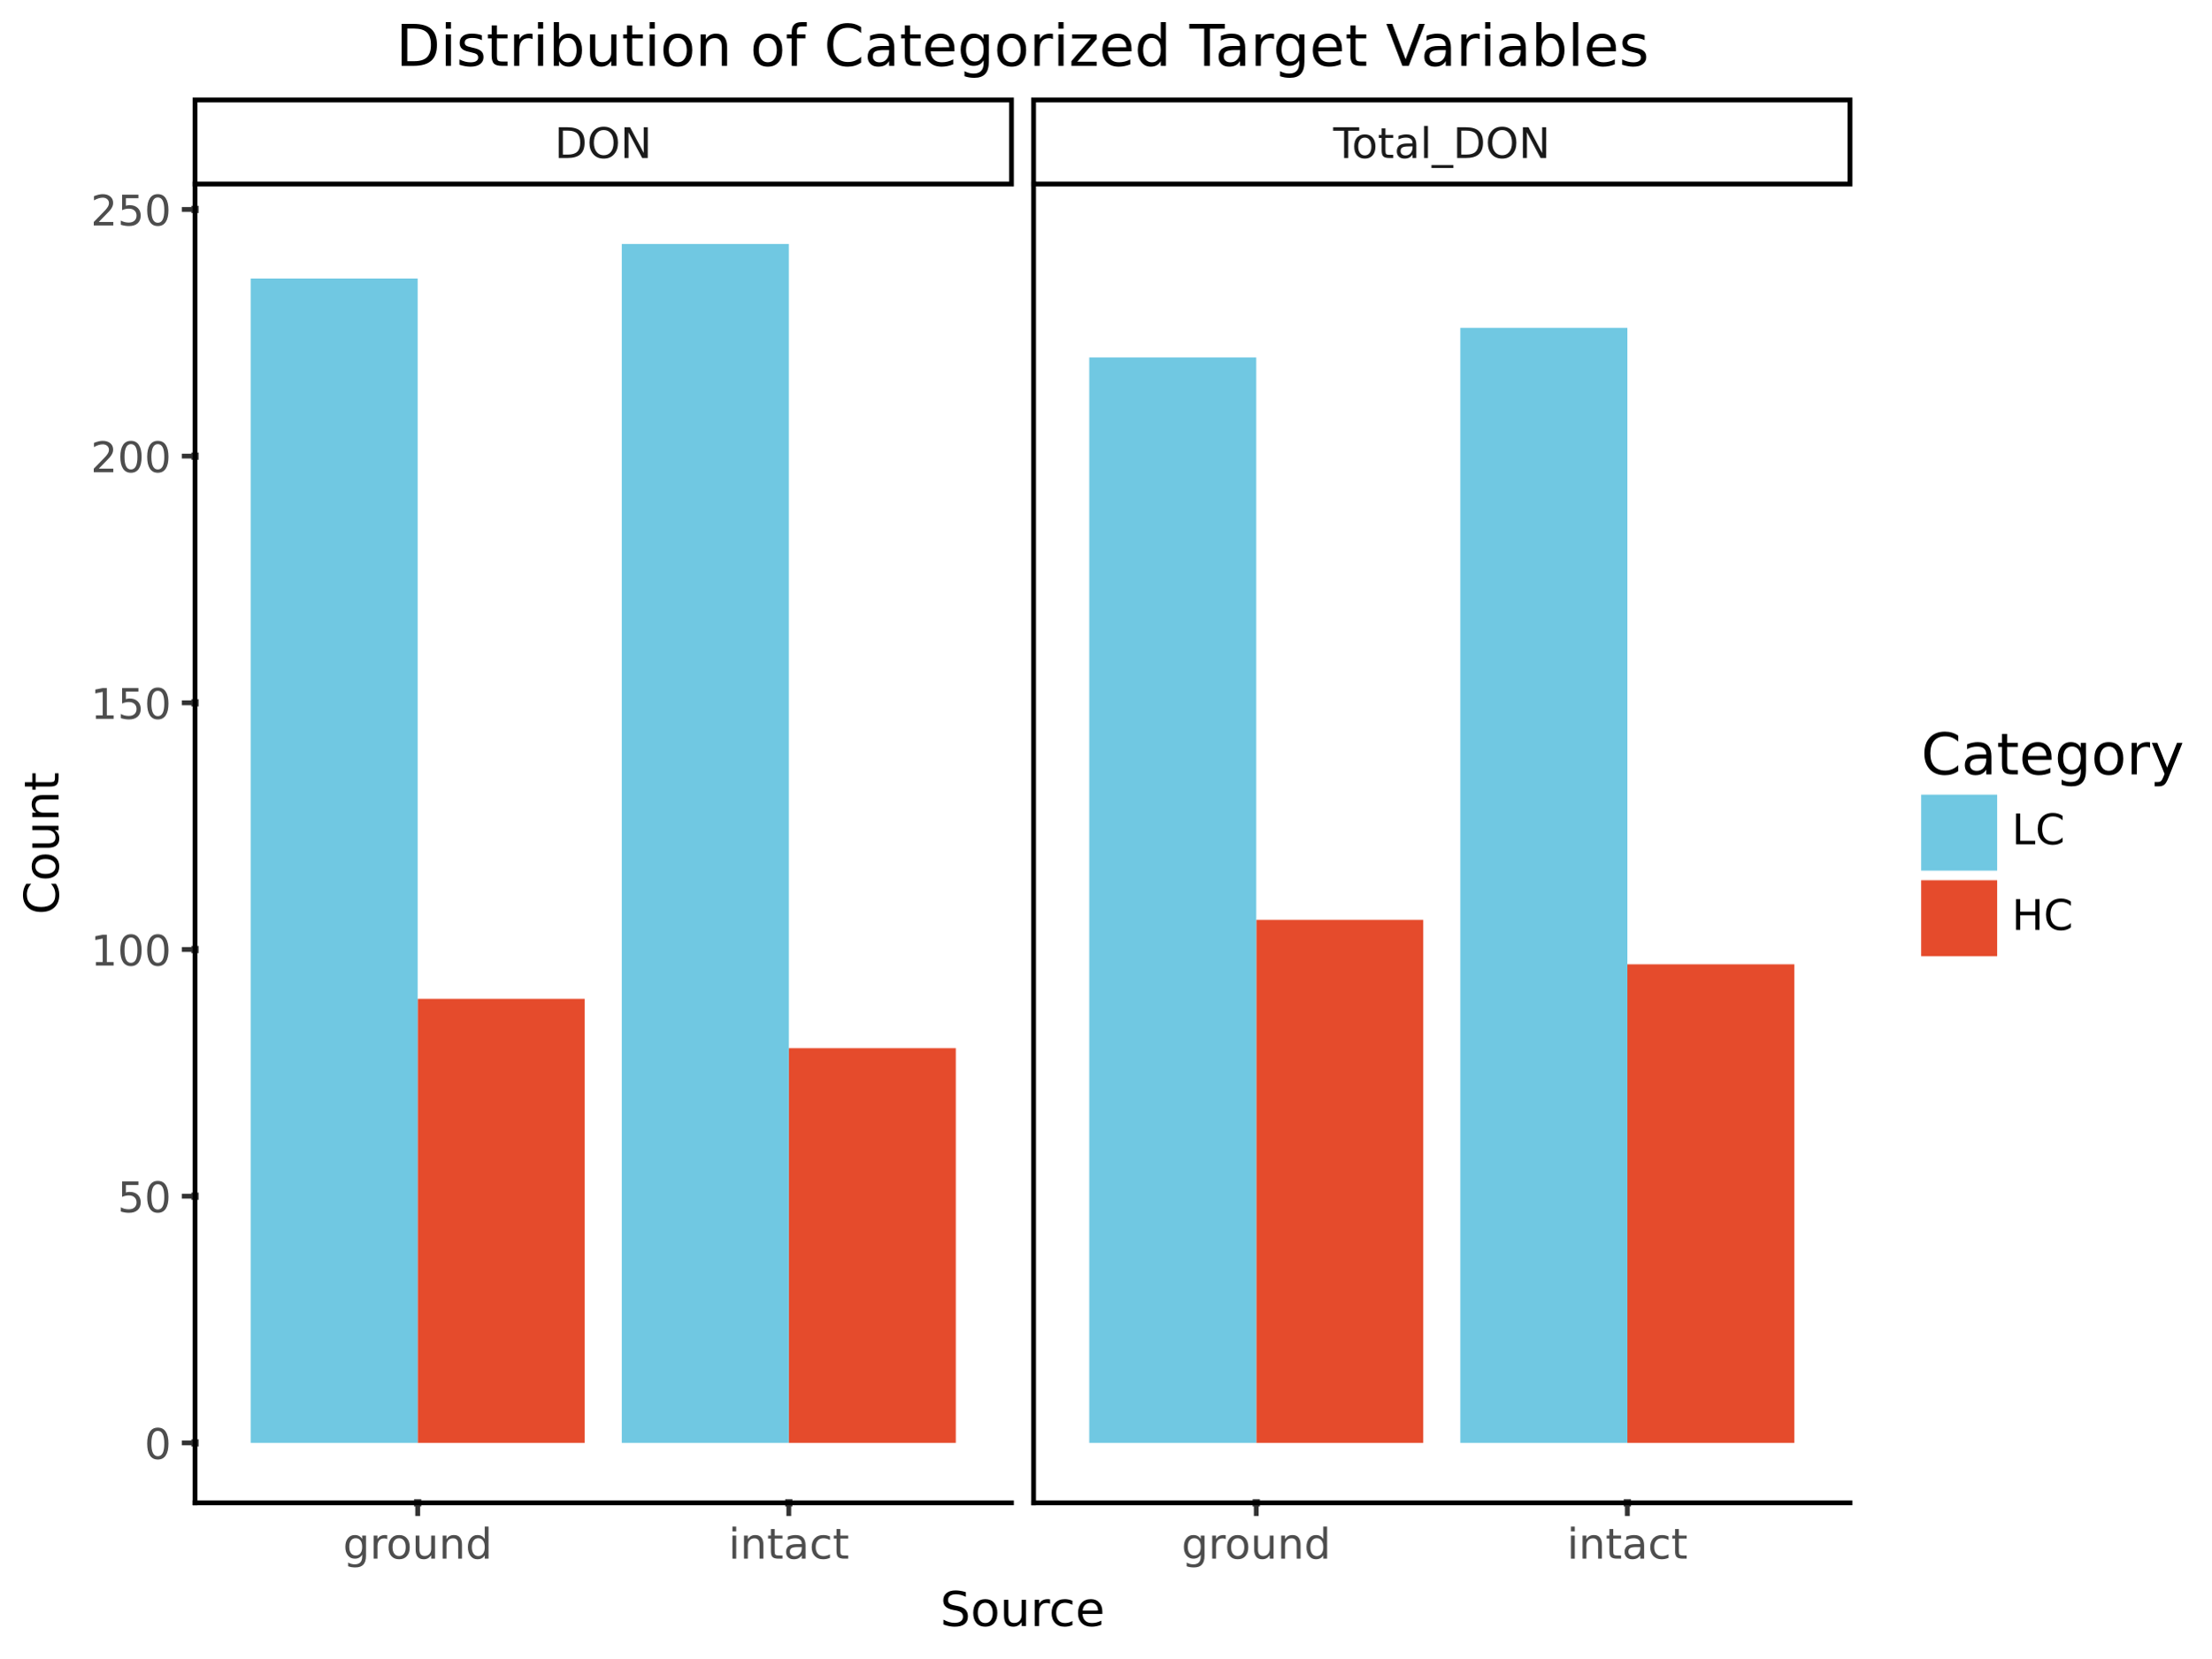
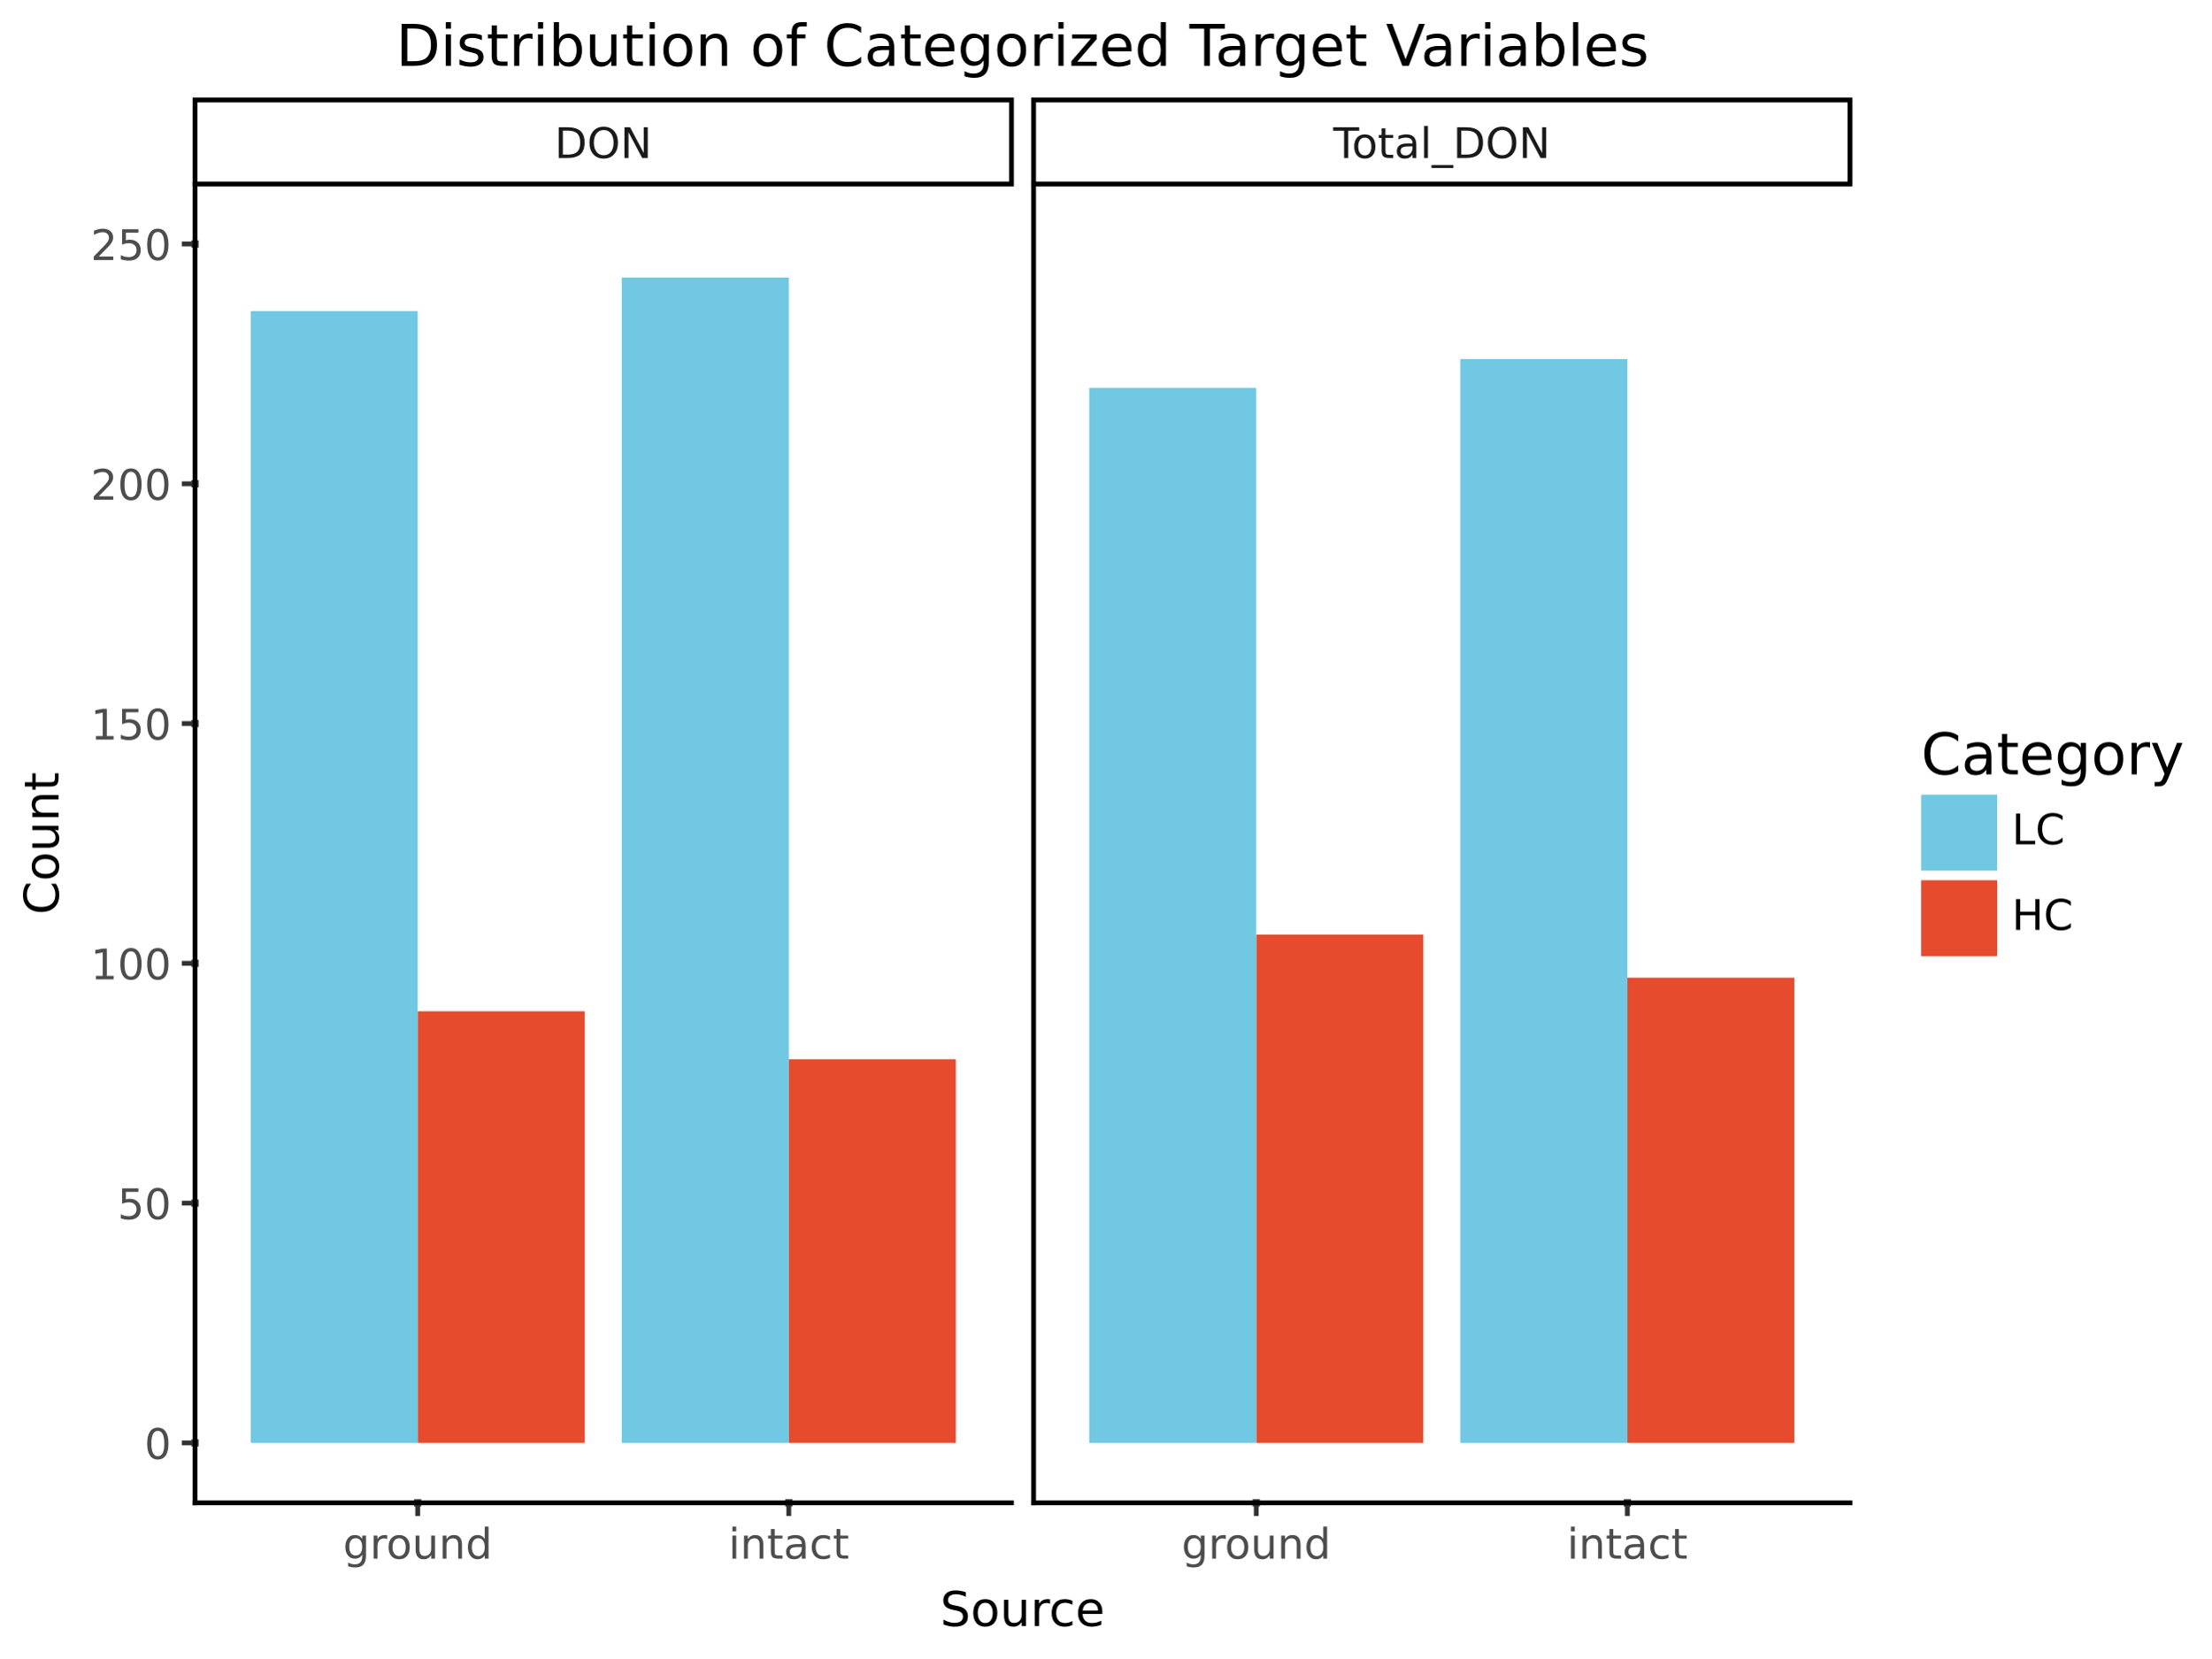
<svg xmlns="http://www.w3.org/2000/svg" xmlns:xlink="http://www.w3.org/1999/xlink" width="460.8pt" height="345.6pt" viewBox="0 0 460.8 345.6" version="1.1">
  <defs>
    <style type="text/css">*{stroke-linejoin: round; stroke-linecap: butt}</style>
  </defs>
  <g id="figure_1">
    <g id="patch_1">
      <path d="M 0 345.6  L 460.8 345.6  L 460.8 0  L 0 0  z " style="fill: #ffffff" />
    </g>
    <g id="patch_2">
      <path d="M 0 345.6  L 460.8 345.6  L 460.8 0  L 0 0  L 0 345.6  z " style="fill: none; stroke: #ffffff; stroke-linejoin: miter" />
    </g>
    <g id="axes_1">
      <g id="patch_3">
        <path d="M 40.641 313.239  L 210.792 313.239  L 210.792 38.353  L 40.641 38.353  z " style="fill: #ffffff" />
      </g>
      <g id="matplotlib.axis_1">
        <g id="xtick_1">
          <g id="line2d_1">
            <path d="M 87.046 313.239  " style="fill: none; stroke: #333333; stroke-width: 1.5; stroke-linecap: square" />
            <defs>
-               <path id="mad9b9997c3" d="M 0 0  L 0 2.75  " style="stroke: #333333" />
+               <path id="m04b506e990" d="M 0 0  L 0 2.75  " style="stroke: #333333" />
            </defs>
            <g>
-               <use xlink:href="#mad9b9997c3" x="87.046" y="313.239" style="fill: #333333; stroke: #333333" />
+               <use xlink:href="#m04b506e990" x="87.046" y="313.239" style="fill: #333333; stroke: #333333" />
            </g>
          </g>
          <g id="text_1">
            <g style="fill: #4d4d4d" transform="translate(71.48017 324.8757) scale(0.088 -0.088)">
              <defs>
                <path id="DejaVuSans-67" d="M 2906 1791  Q 2906 2416 2648 2759  Q 2391 3103 1925 3103  Q 1463 3103 1205 2759  Q 947 2416 947 1791  Q 947 1169 1205 825  Q 1463 481 1925 481  Q 2391 481 2648 825  Q 2906 1169 2906 1791  z M 3481 434  Q 3481 -459 3084 -895  Q 2688 -1331 1869 -1331  Q 1566 -1331 1297 -1286  Q 1028 -1241 775 -1147  L 775 -588  Q 1028 -725 1275 -790  Q 1522 -856 1778 -856  Q 2344 -856 2625 -561  Q 2906 -266 2906 331  L 2906 616  Q 2728 306 2450 153  Q 2172 0 1784 0  Q 1141 0 747 490  Q 353 981 353 1791  Q 353 2603 747 3093  Q 1141 3584 1784 3584  Q 2172 3584 2450 3431  Q 2728 3278 2906 2969  L 2906 3500  L 3481 3500  L 3481 434  z " transform="scale(0.015625)" />
                <path id="DejaVuSans-72" d="M 2631 2963  Q 2534 3019 2420 3045  Q 2306 3072 2169 3072  Q 1681 3072 1420 2755  Q 1159 2438 1159 1844  L 1159 0  L 581 0  L 581 3500  L 1159 3500  L 1159 2956  Q 1341 3275 1631 3429  Q 1922 3584 2338 3584  Q 2397 3584 2469 3576  Q 2541 3569 2628 3553  L 2631 2963  z " transform="scale(0.015625)" />
                <path id="DejaVuSans-6f" d="M 1959 3097  Q 1497 3097 1228 2736  Q 959 2375 959 1747  Q 959 1119 1226 758  Q 1494 397 1959 397  Q 2419 397 2687 759  Q 2956 1122 2956 1747  Q 2956 2369 2687 2733  Q 2419 3097 1959 3097  z M 1959 3584  Q 2709 3584 3137 3096  Q 3566 2609 3566 1747  Q 3566 888 3137 398  Q 2709 -91 1959 -91  Q 1206 -91 779 398  Q 353 888 353 1747  Q 353 2609 779 3096  Q 1206 3584 1959 3584  z " transform="scale(0.015625)" />
                <path id="DejaVuSans-75" d="M 544 1381  L 544 3500  L 1119 3500  L 1119 1403  Q 1119 906 1312 657  Q 1506 409 1894 409  Q 2359 409 2629 706  Q 2900 1003 2900 1516  L 2900 3500  L 3475 3500  L 3475 0  L 2900 0  L 2900 538  Q 2691 219 2414 64  Q 2138 -91 1772 -91  Q 1169 -91 856 284  Q 544 659 544 1381  z M 1991 3584  L 1991 3584  z " transform="scale(0.015625)" />
                <path id="DejaVuSans-6e" d="M 3513 2113  L 3513 0  L 2938 0  L 2938 2094  Q 2938 2591 2744 2837  Q 2550 3084 2163 3084  Q 1697 3084 1428 2787  Q 1159 2491 1159 1978  L 1159 0  L 581 0  L 581 3500  L 1159 3500  L 1159 2956  Q 1366 3272 1645 3428  Q 1925 3584 2291 3584  Q 2894 3584 3203 3211  Q 3513 2838 3513 2113  z " transform="scale(0.015625)" />
                <path id="DejaVuSans-64" d="M 2906 2969  L 2906 4863  L 3481 4863  L 3481 0  L 2906 0  L 2906 525  Q 2725 213 2448 61  Q 2172 -91 1784 -91  Q 1150 -91 751 415  Q 353 922 353 1747  Q 353 2572 751 3078  Q 1150 3584 1784 3584  Q 2172 3584 2448 3432  Q 2725 3281 2906 2969  z M 947 1747  Q 947 1113 1208 752  Q 1469 391 1925 391  Q 2381 391 2643 752  Q 2906 1113 2906 1747  Q 2906 2381 2643 2742  Q 2381 3103 1925 3103  Q 1469 3103 1208 2742  Q 947 2381 947 1747  z " transform="scale(0.015625)" />
              </defs>
              <use xlink:href="#DejaVuSans-67" />
              <use xlink:href="#DejaVuSans-72" transform="translate(63.47656 0)" />
              <use xlink:href="#DejaVuSans-6f" transform="translate(102.3398 0)" />
              <use xlink:href="#DejaVuSans-75" transform="translate(163.5215 0)" />
              <use xlink:href="#DejaVuSans-6e" transform="translate(226.9004 0)" />
              <use xlink:href="#DejaVuSans-64" transform="translate(290.2793 0)" />
            </g>
          </g>
        </g>
        <g id="xtick_2">
          <g id="line2d_2">
            <path d="M 164.387 313.239  " style="fill: none; stroke: #333333; stroke-width: 1.5; stroke-linecap: square" />
            <g>
-               <use xlink:href="#mad9b9997c3" x="164.387" y="313.239" style="fill: #333333; stroke: #333333" />
+               <use xlink:href="#m04b506e990" x="164.387" y="313.239" style="fill: #333333; stroke: #333333" />
            </g>
          </g>
          <g id="text_2">
            <g style="fill: #4d4d4d" transform="translate(151.8106 324.8757) scale(0.088 -0.088)">
              <defs>
                <path id="DejaVuSans-69" d="M 603 3500  L 1178 3500  L 1178 0  L 603 0  L 603 3500  z M 603 4863  L 1178 4863  L 1178 4134  L 603 4134  L 603 4863  z " transform="scale(0.015625)" />
                <path id="DejaVuSans-74" d="M 1172 4494  L 1172 3500  L 2356 3500  L 2356 3053  L 1172 3053  L 1172 1153  Q 1172 725 1289 603  Q 1406 481 1766 481  L 2356 481  L 2356 0  L 1766 0  Q 1100 0 847 248  Q 594 497 594 1153  L 594 3053  L 172 3053  L 172 3500  L 594 3500  L 594 4494  L 1172 4494  z " transform="scale(0.015625)" />
                <path id="DejaVuSans-61" d="M 2194 1759  Q 1497 1759 1228 1600  Q 959 1441 959 1056  Q 959 750 1161 570  Q 1363 391 1709 391  Q 2188 391 2477 730  Q 2766 1069 2766 1631  L 2766 1759  L 2194 1759  z M 3341 1997  L 3341 0  L 2766 0  L 2766 531  Q 2569 213 2275 61  Q 1981 -91 1556 -91  Q 1019 -91 701 211  Q 384 513 384 1019  Q 384 1609 779 1909  Q 1175 2209 1959 2209  L 2766 2209  L 2766 2266  Q 2766 2663 2505 2880  Q 2244 3097 1772 3097  Q 1472 3097 1187 3025  Q 903 2953 641 2809  L 641 3341  Q 956 3463 1253 3523  Q 1550 3584 1831 3584  Q 2591 3584 2966 3190  Q 3341 2797 3341 1997  z " transform="scale(0.015625)" />
                <path id="DejaVuSans-63" d="M 3122 3366  L 3122 2828  Q 2878 2963 2633 3030  Q 2388 3097 2138 3097  Q 1578 3097 1268 2742  Q 959 2388 959 1747  Q 959 1106 1268 751  Q 1578 397 2138 397  Q 2388 397 2633 464  Q 2878 531 3122 666  L 3122 134  Q 2881 22 2623 -34  Q 2366 -91 2075 -91  Q 1284 -91 818 406  Q 353 903 353 1747  Q 353 2603 823 3093  Q 1294 3584 2113 3584  Q 2378 3584 2631 3529  Q 2884 3475 3122 3366  z " transform="scale(0.015625)" />
              </defs>
              <use xlink:href="#DejaVuSans-69" />
              <use xlink:href="#DejaVuSans-6e" transform="translate(27.7832 0)" />
              <use xlink:href="#DejaVuSans-74" transform="translate(91.16211 0)" />
              <use xlink:href="#DejaVuSans-61" transform="translate(130.3711 0)" />
              <use xlink:href="#DejaVuSans-63" transform="translate(191.6504 0)" />
              <use xlink:href="#DejaVuSans-74" transform="translate(246.6309 0)" />
            </g>
          </g>
        </g>
      </g>
      <g id="matplotlib.axis_2">
        <g id="ytick_1">
          <g id="line2d_3">
            <path d="M 40.641 300.744  " style="fill: none; stroke: #333333; stroke-width: 1.5; stroke-linecap: square" />
            <defs>
-               <path id="ma85b99f35a" d="M 0 0  L -2.75 0  " style="stroke: #333333" />
+               <path id="me8d5ea0cb8" d="M 0 0  L -2.75 0  " style="stroke: #333333" />
            </defs>
            <g>
-               <use xlink:href="#ma85b99f35a" x="40.641" y="300.744" style="fill: #333333; stroke: #333333" />
+               <use xlink:href="#me8d5ea0cb8" x="40.641" y="300.744" style="fill: #333333; stroke: #333333" />
            </g>
          </g>
          <g id="text_3">
            <g style="fill: #4d4d4d" transform="translate(30.09212 304.0876) scale(0.088 -0.088)">
              <defs>
                <path id="DejaVuSans-30" d="M 2034 4250  Q 1547 4250 1301 3770  Q 1056 3291 1056 2328  Q 1056 1369 1301 889  Q 1547 409 2034 409  Q 2525 409 2770 889  Q 3016 1369 3016 2328  Q 3016 3291 2770 3770  Q 2525 4250 2034 4250  z M 2034 4750  Q 2819 4750 3233 4129  Q 3647 3509 3647 2328  Q 3647 1150 3233 529  Q 2819 -91 2034 -91  Q 1250 -91 836 529  Q 422 1150 422 2328  Q 422 3509 836 4129  Q 1250 4750 2034 4750  z " transform="scale(0.015625)" />
              </defs>
              <use xlink:href="#DejaVuSans-30" />
            </g>
          </g>
        </g>
        <g id="ytick_2">
          <g id="line2d_4">
-             <path d="M 40.641 249.325  " style="fill: none; stroke: #333333; stroke-width: 1.5; stroke-linecap: square" />
-             <g>
-               <use xlink:href="#ma85b99f35a" x="40.641" y="249.325" style="fill: #333333; stroke: #333333" />
+             <path d="M 40.641 250.765  " style="fill: none; stroke: #333333; stroke-width: 1.5; stroke-linecap: square" />
+             <g>
+               <use xlink:href="#me8d5ea0cb8" x="40.641" y="250.765" style="fill: #333333; stroke: #333333" />
            </g>
          </g>
          <g id="text_4">
-             <g style="fill: #4d4d4d" transform="translate(24.49312 252.6685) scale(0.088 -0.088)">
+             <g style="fill: #4d4d4d" transform="translate(24.49312 254.1083) scale(0.088 -0.088)">
              <defs>
                <path id="DejaVuSans-35" d="M 691 4666  L 3169 4666  L 3169 4134  L 1269 4134  L 1269 2991  Q 1406 3038 1543 3061  Q 1681 3084 1819 3084  Q 2600 3084 3056 2656  Q 3513 2228 3513 1497  Q 3513 744 3044 326  Q 2575 -91 1722 -91  Q 1428 -91 1123 -41  Q 819 9 494 109  L 494 744  Q 775 591 1075 516  Q 1375 441 1709 441  Q 2250 441 2565 725  Q 2881 1009 2881 1497  Q 2881 1984 2565 2268  Q 2250 2553 1709 2553  Q 1456 2553 1204 2497  Q 953 2441 691 2322  L 691 4666  z " transform="scale(0.015625)" />
              </defs>
              <use xlink:href="#DejaVuSans-35" />
              <use xlink:href="#DejaVuSans-30" transform="translate(63.62305 0)" />
            </g>
          </g>
        </g>
        <g id="ytick_3">
          <g id="line2d_5">
-             <path d="M 40.641 197.906  " style="fill: none; stroke: #333333; stroke-width: 1.5; stroke-linecap: square" />
-             <g>
-               <use xlink:href="#ma85b99f35a" x="40.641" y="197.906" style="fill: #333333; stroke: #333333" />
+             <path d="M 40.641 200.786  " style="fill: none; stroke: #333333; stroke-width: 1.5; stroke-linecap: square" />
+             <g>
+               <use xlink:href="#me8d5ea0cb8" x="40.641" y="200.786" style="fill: #333333; stroke: #333333" />
            </g>
          </g>
          <g id="text_5">
-             <g style="fill: #4d4d4d" transform="translate(18.89412 201.2495) scale(0.088 -0.088)">
+             <g style="fill: #4d4d4d" transform="translate(18.89412 204.1289) scale(0.088 -0.088)">
              <defs>
                <path id="DejaVuSans-31" d="M 794 531  L 1825 531  L 1825 4091  L 703 3866  L 703 4441  L 1819 4666  L 2450 4666  L 2450 531  L 3481 531  L 3481 0  L 794 0  L 794 531  z " transform="scale(0.015625)" />
              </defs>
              <use xlink:href="#DejaVuSans-31" />
              <use xlink:href="#DejaVuSans-30" transform="translate(63.62305 0)" />
              <use xlink:href="#DejaVuSans-30" transform="translate(127.2461 0)" />
            </g>
          </g>
        </g>
        <g id="ytick_4">
          <g id="line2d_6">
-             <path d="M 40.641 146.487  " style="fill: none; stroke: #333333; stroke-width: 1.5; stroke-linecap: square" />
-             <g>
-               <use xlink:href="#ma85b99f35a" x="40.641" y="146.487" style="fill: #333333; stroke: #333333" />
+             <path d="M 40.641 150.806  " style="fill: none; stroke: #333333; stroke-width: 1.5; stroke-linecap: square" />
+             <g>
+               <use xlink:href="#me8d5ea0cb8" x="40.641" y="150.806" style="fill: #333333; stroke: #333333" />
            </g>
          </g>
          <g id="text_6">
-             <g style="fill: #4d4d4d" transform="translate(18.89412 149.8304) scale(0.088 -0.088)">
+             <g style="fill: #4d4d4d" transform="translate(18.89412 154.1496) scale(0.088 -0.088)">
              <use xlink:href="#DejaVuSans-31" />
              <use xlink:href="#DejaVuSans-35" transform="translate(63.62305 0)" />
              <use xlink:href="#DejaVuSans-30" transform="translate(127.2461 0)" />
            </g>
          </g>
        </g>
        <g id="ytick_5">
          <g id="line2d_7">
-             <path d="M 40.641 95.068  " style="fill: none; stroke: #333333; stroke-width: 1.5; stroke-linecap: square" />
-             <g>
-               <use xlink:href="#ma85b99f35a" x="40.641" y="95.068" style="fill: #333333; stroke: #333333" />
+             <path d="M 40.641 100.827  " style="fill: none; stroke: #333333; stroke-width: 1.5; stroke-linecap: square" />
+             <g>
+               <use xlink:href="#me8d5ea0cb8" x="40.641" y="100.827" style="fill: #333333; stroke: #333333" />
            </g>
          </g>
          <g id="text_7">
-             <g style="fill: #4d4d4d" transform="translate(18.89412 98.4113) scale(0.088 -0.088)">
+             <g style="fill: #4d4d4d" transform="translate(18.89412 104.1702) scale(0.088 -0.088)">
              <defs>
                <path id="DejaVuSans-32" d="M 1228 531  L 3431 531  L 3431 0  L 469 0  L 469 531  Q 828 903 1448 1529  Q 2069 2156 2228 2338  Q 2531 2678 2651 2914  Q 2772 3150 2772 3378  Q 2772 3750 2511 3984  Q 2250 4219 1831 4219  Q 1534 4219 1204 4116  Q 875 4013 500 3803  L 500 4441  Q 881 4594 1212 4672  Q 1544 4750 1819 4750  Q 2544 4750 2975 4387  Q 3406 4025 3406 3419  Q 3406 3131 3298 2873  Q 3191 2616 2906 2266  Q 2828 2175 2409 1742  Q 1991 1309 1228 531  z " transform="scale(0.015625)" />
              </defs>
              <use xlink:href="#DejaVuSans-32" />
              <use xlink:href="#DejaVuSans-30" transform="translate(63.62305 0)" />
              <use xlink:href="#DejaVuSans-30" transform="translate(127.2461 0)" />
            </g>
          </g>
        </g>
        <g id="ytick_6">
          <g id="line2d_8">
-             <path d="M 40.641 43.649  " style="fill: none; stroke: #333333; stroke-width: 1.5; stroke-linecap: square" />
-             <g>
-               <use xlink:href="#ma85b99f35a" x="40.641" y="43.649" style="fill: #333333; stroke: #333333" />
+             <path d="M 40.641 50.848  " style="fill: none; stroke: #333333; stroke-width: 1.5; stroke-linecap: square" />
+             <g>
+               <use xlink:href="#me8d5ea0cb8" x="40.641" y="50.848" style="fill: #333333; stroke: #333333" />
            </g>
          </g>
          <g id="text_8">
-             <g style="fill: #4d4d4d" transform="translate(18.89412 46.99223) scale(0.088 -0.088)">
+             <g style="fill: #4d4d4d" transform="translate(18.89412 54.1909) scale(0.088 -0.088)">
              <use xlink:href="#DejaVuSans-32" />
              <use xlink:href="#DejaVuSans-35" transform="translate(63.62305 0)" />
              <use xlink:href="#DejaVuSans-30" transform="translate(127.2461 0)" />
            </g>
          </g>
        </g>
        <g id="ytick_7" />
        <g id="ytick_8" />
        <g id="ytick_9" />
        <g id="ytick_10" />
        <g id="ytick_11" />
      </g>
      <g id="PolyCollection_1">
-         <path d="M 87.046 300.744  L 87.046 208.19  L 121.849 208.19  L 121.849 300.744  z " clip-path="url(#p4f150f2c2c)" style="fill: #e54b2c" />
-         <path d="M 52.242 300.744  L 52.242 58.046  L 87.046 58.046  L 87.046 300.744  z " clip-path="url(#p4f150f2c2c)" style="fill: #70c8e2" />
-         <path d="M 164.387 300.744  L 164.387 218.474  L 199.191 218.474  L 199.191 300.744  z " clip-path="url(#p4f150f2c2c)" style="fill: #e54b2c" />
-         <path d="M 129.584 300.744  L 129.584 50.848  L 164.387 50.848  L 164.387 300.744  z " clip-path="url(#p4f150f2c2c)" style="fill: #70c8e2" />
+         <path d="M 87.046 300.744  L 87.046 210.781  L 121.849 210.781  L 121.849 300.744  z " clip-path="url(#pcc04634501)" style="fill: #e54b2c" />
+         <path d="M 52.242 300.744  L 52.242 64.842  L 87.046 64.842  L 87.046 300.744  z " clip-path="url(#pcc04634501)" style="fill: #70c8e2" />
+         <path d="M 164.387 300.744  L 164.387 220.777  L 199.191 220.777  L 199.191 300.744  z " clip-path="url(#pcc04634501)" style="fill: #e54b2c" />
+         <path d="M 129.584 300.744  L 129.584 57.845  L 164.387 57.845  L 164.387 300.744  z " clip-path="url(#pcc04634501)" style="fill: #70c8e2" />
      </g>
      <g id="patch_4">
        <path d="M 40.641 313.239  L 40.641 38.353  " style="fill: none; stroke: #000000; stroke-linejoin: miter; stroke-linecap: square" />
      </g>
      <g id="patch_5">
        <path d="M 40.641 313.239  L 210.792 313.239  " style="fill: none; stroke: #000000; stroke-linejoin: miter; stroke-linecap: square" />
      </g>
    </g>
    <g id="axes_2">
      <g id="patch_6">
        <path d="M 215.4 313.239  L 385.55 313.239  L 385.55 38.353  L 215.4 38.353  z " style="fill: #ffffff" />
      </g>
      <g id="matplotlib.axis_3">
        <g id="xtick_3">
          <g id="line2d_9">
            <path d="M 261.805 313.239  " style="fill: none; stroke: #333333; stroke-width: 1.5; stroke-linecap: square" />
            <g>
-               <use xlink:href="#mad9b9997c3" x="261.805" y="313.239" style="fill: #333333; stroke: #333333" />
+               <use xlink:href="#m04b506e990" x="261.805" y="313.239" style="fill: #333333; stroke: #333333" />
            </g>
          </g>
          <g id="text_9">
            <g style="fill: #4d4d4d" transform="translate(246.2389 324.8757) scale(0.088 -0.088)">
              <use xlink:href="#DejaVuSans-67" />
              <use xlink:href="#DejaVuSans-72" transform="translate(63.47656 0)" />
              <use xlink:href="#DejaVuSans-6f" transform="translate(102.3398 0)" />
              <use xlink:href="#DejaVuSans-75" transform="translate(163.5215 0)" />
              <use xlink:href="#DejaVuSans-6e" transform="translate(226.9004 0)" />
              <use xlink:href="#DejaVuSans-64" transform="translate(290.2793 0)" />
            </g>
          </g>
        </g>
        <g id="xtick_4">
          <g id="line2d_10">
            <path d="M 339.146 313.239  " style="fill: none; stroke: #333333; stroke-width: 1.5; stroke-linecap: square" />
            <g>
-               <use xlink:href="#mad9b9997c3" x="339.146" y="313.239" style="fill: #333333; stroke: #333333" />
+               <use xlink:href="#m04b506e990" x="339.146" y="313.239" style="fill: #333333; stroke: #333333" />
            </g>
          </g>
          <g id="text_10">
            <g style="fill: #4d4d4d" transform="translate(326.5693 324.8757) scale(0.088 -0.088)">
              <use xlink:href="#DejaVuSans-69" />
              <use xlink:href="#DejaVuSans-6e" transform="translate(27.7832 0)" />
              <use xlink:href="#DejaVuSans-74" transform="translate(91.16211 0)" />
              <use xlink:href="#DejaVuSans-61" transform="translate(130.3711 0)" />
              <use xlink:href="#DejaVuSans-63" transform="translate(191.6504 0)" />
              <use xlink:href="#DejaVuSans-74" transform="translate(246.6309 0)" />
            </g>
          </g>
        </g>
      </g>
      <g id="matplotlib.axis_4">
        <g id="ytick_12" />
        <g id="ytick_13" />
        <g id="ytick_14" />
        <g id="ytick_15" />
        <g id="ytick_16" />
        <g id="ytick_17" />
        <g id="ytick_18" />
        <g id="ytick_19" />
        <g id="ytick_20" />
        <g id="ytick_21" />
        <g id="ytick_22" />
      </g>
      <g id="PolyCollection_2">
-         <path d="M 261.805 300.744  L 261.805 191.736  L 296.608 191.736  L 296.608 300.744  z " clip-path="url(#pe2004f46f4)" style="fill: #e54b2c" />
-         <path d="M 227.001 300.744  L 227.001 74.5  L 261.805 74.5  L 261.805 300.744  z " clip-path="url(#pe2004f46f4)" style="fill: #70c8e2" />
-         <path d="M 339.146 300.744  L 339.146 200.991  L 373.949 200.991  L 373.949 300.744  z " clip-path="url(#pe2004f46f4)" style="fill: #e54b2c" />
-         <path d="M 304.342 300.744  L 304.342 68.33  L 339.146 68.33  L 339.146 300.744  z " clip-path="url(#pe2004f46f4)" style="fill: #70c8e2" />
+         <path d="M 261.805 300.744  L 261.805 194.788  L 296.608 194.788  L 296.608 300.744  z " clip-path="url(#p43016472df)" style="fill: #e54b2c" />
+         <path d="M 227.001 300.744  L 227.001 80.835  L 261.805 80.835  L 261.805 300.744  z " clip-path="url(#p43016472df)" style="fill: #70c8e2" />
+         <path d="M 339.146 300.744  L 339.146 203.784  L 373.949 203.784  L 373.949 300.744  z " clip-path="url(#p43016472df)" style="fill: #e54b2c" />
+         <path d="M 304.342 300.744  L 304.342 74.838  L 339.146 74.838  L 339.146 300.744  z " clip-path="url(#p43016472df)" style="fill: #70c8e2" />
      </g>
      <g id="patch_7">
        <path d="M 215.4 313.239  L 215.4 38.353  " style="fill: none; stroke: #000000; stroke-linejoin: miter; stroke-linecap: square" />
      </g>
      <g id="patch_8">
        <path d="M 215.4 313.239  L 385.55 313.239  " style="fill: none; stroke: #000000; stroke-linejoin: miter; stroke-linecap: square" />
      </g>
    </g>
    <g id="text_11">
      <g transform="translate(82.52175 13.72612) scale(0.12 -0.12)">
        <defs>
          <path id="DejaVuSans-44" d="M 1259 4147  L 1259 519  L 2022 519  Q 2988 519 3436 956  Q 3884 1394 3884 2338  Q 3884 3275 3436 3711  Q 2988 4147 2022 4147  L 1259 4147  z M 628 4666  L 1925 4666  Q 3281 4666 3915 4102  Q 4550 3538 4550 2338  Q 4550 1131 3912 565  Q 3275 0 1925 0  L 628 0  L 628 4666  z " transform="scale(0.015625)" />
          <path id="DejaVuSans-73" d="M 2834 3397  L 2834 2853  Q 2591 2978 2328 3040  Q 2066 3103 1784 3103  Q 1356 3103 1142 2972  Q 928 2841 928 2578  Q 928 2378 1081 2264  Q 1234 2150 1697 2047  L 1894 2003  Q 2506 1872 2764 1633  Q 3022 1394 3022 966  Q 3022 478 2636 193  Q 2250 -91 1575 -91  Q 1294 -91 989 -36  Q 684 19 347 128  L 347 722  Q 666 556 975 473  Q 1284 391 1588 391  Q 1994 391 2212 530  Q 2431 669 2431 922  Q 2431 1156 2273 1281  Q 2116 1406 1581 1522  L 1381 1569  Q 847 1681 609 1914  Q 372 2147 372 2553  Q 372 3047 722 3315  Q 1072 3584 1716 3584  Q 2034 3584 2315 3537  Q 2597 3491 2834 3397  z " transform="scale(0.015625)" />
          <path id="DejaVuSans-62" d="M 3116 1747  Q 3116 2381 2855 2742  Q 2594 3103 2138 3103  Q 1681 3103 1420 2742  Q 1159 2381 1159 1747  Q 1159 1113 1420 752  Q 1681 391 2138 391  Q 2594 391 2855 752  Q 3116 1113 3116 1747  z M 1159 2969  Q 1341 3281 1617 3432  Q 1894 3584 2278 3584  Q 2916 3584 3314 3078  Q 3713 2572 3713 1747  Q 3713 922 3314 415  Q 2916 -91 2278 -91  Q 1894 -91 1617 61  Q 1341 213 1159 525  L 1159 0  L 581 0  L 581 4863  L 1159 4863  L 1159 2969  z " transform="scale(0.015625)" />
          <path id="DejaVuSans-20" transform="scale(0.015625)" />
          <path id="DejaVuSans-66" d="M 2375 4863  L 2375 4384  L 1825 4384  Q 1516 4384 1395 4259  Q 1275 4134 1275 3809  L 1275 3500  L 2222 3500  L 2222 3053  L 1275 3053  L 1275 0  L 697 0  L 697 3053  L 147 3053  L 147 3500  L 697 3500  L 697 3744  Q 697 4328 969 4595  Q 1241 4863 1831 4863  L 2375 4863  z " transform="scale(0.015625)" />
          <path id="DejaVuSans-43" d="M 4122 4306  L 4122 3641  Q 3803 3938 3442 4084  Q 3081 4231 2675 4231  Q 1875 4231 1450 3742  Q 1025 3253 1025 2328  Q 1025 1406 1450 917  Q 1875 428 2675 428  Q 3081 428 3442 575  Q 3803 722 4122 1019  L 4122 359  Q 3791 134 3420 21  Q 3050 -91 2638 -91  Q 1578 -91 968 557  Q 359 1206 359 2328  Q 359 3453 968 4101  Q 1578 4750 2638 4750  Q 3056 4750 3426 4639  Q 3797 4528 4122 4306  z " transform="scale(0.015625)" />
          <path id="DejaVuSans-65" d="M 3597 1894  L 3597 1613  L 953 1613  Q 991 1019 1311 708  Q 1631 397 2203 397  Q 2534 397 2845 478  Q 3156 559 3463 722  L 3463 178  Q 3153 47 2828 -22  Q 2503 -91 2169 -91  Q 1331 -91 842 396  Q 353 884 353 1716  Q 353 2575 817 3079  Q 1281 3584 2069 3584  Q 2775 3584 3186 3129  Q 3597 2675 3597 1894  z M 3022 2063  Q 3016 2534 2758 2815  Q 2500 3097 2075 3097  Q 1594 3097 1305 2825  Q 1016 2553 972 2059  L 3022 2063  z " transform="scale(0.015625)" />
          <path id="DejaVuSans-7a" d="M 353 3500  L 3084 3500  L 3084 2975  L 922 459  L 3084 459  L 3084 0  L 275 0  L 275 525  L 2438 3041  L 353 3041  L 353 3500  z " transform="scale(0.015625)" />
          <path id="DejaVuSans-54" d="M -19 4666  L 3928 4666  L 3928 4134  L 2272 4134  L 2272 0  L 1638 0  L 1638 4134  L -19 4134  L -19 4666  z " transform="scale(0.015625)" />
          <path id="DejaVuSans-56" d="M 1831 0  L 50 4666  L 709 4666  L 2188 738  L 3669 4666  L 4325 4666  L 2547 0  L 1831 0  z " transform="scale(0.015625)" />
          <path id="DejaVuSans-6c" d="M 603 4863  L 1178 4863  L 1178 0  L 603 0  L 603 4863  z " transform="scale(0.015625)" />
        </defs>
        <use xlink:href="#DejaVuSans-44" />
        <use xlink:href="#DejaVuSans-69" transform="translate(77.00195 0)" />
        <use xlink:href="#DejaVuSans-73" transform="translate(104.7852 0)" />
        <use xlink:href="#DejaVuSans-74" transform="translate(156.8848 0)" />
        <use xlink:href="#DejaVuSans-72" transform="translate(196.0938 0)" />
        <use xlink:href="#DejaVuSans-69" transform="translate(237.207 0)" />
        <use xlink:href="#DejaVuSans-62" transform="translate(264.9902 0)" />
        <use xlink:href="#DejaVuSans-75" transform="translate(328.4668 0)" />
        <use xlink:href="#DejaVuSans-74" transform="translate(391.8457 0)" />
        <use xlink:href="#DejaVuSans-69" transform="translate(431.0547 0)" />
        <use xlink:href="#DejaVuSans-6f" transform="translate(458.8379 0)" />
        <use xlink:href="#DejaVuSans-6e" transform="translate(520.0195 0)" />
        <use xlink:href="#DejaVuSans-20" transform="translate(583.3984 0)" />
        <use xlink:href="#DejaVuSans-6f" transform="translate(615.1855 0)" />
        <use xlink:href="#DejaVuSans-66" transform="translate(676.3672 0)" />
        <use xlink:href="#DejaVuSans-20" transform="translate(711.5723 0)" />
        <use xlink:href="#DejaVuSans-43" transform="translate(743.3594 0)" />
        <use xlink:href="#DejaVuSans-61" transform="translate(813.1836 0)" />
        <use xlink:href="#DejaVuSans-74" transform="translate(874.4629 0)" />
        <use xlink:href="#DejaVuSans-65" transform="translate(913.6719 0)" />
        <use xlink:href="#DejaVuSans-67" transform="translate(975.1953 0)" />
        <use xlink:href="#DejaVuSans-6f" transform="translate(1038.672 0)" />
        <use xlink:href="#DejaVuSans-72" transform="translate(1099.854 0)" />
        <use xlink:href="#DejaVuSans-69" transform="translate(1140.967 0)" />
        <use xlink:href="#DejaVuSans-7a" transform="translate(1168.75 0)" />
        <use xlink:href="#DejaVuSans-65" transform="translate(1221.24 0)" />
        <use xlink:href="#DejaVuSans-64" transform="translate(1282.764 0)" />
        <use xlink:href="#DejaVuSans-20" transform="translate(1346.24 0)" />
        <use xlink:href="#DejaVuSans-54" transform="translate(1378.027 0)" />
        <use xlink:href="#DejaVuSans-61" transform="translate(1422.611 0)" />
        <use xlink:href="#DejaVuSans-72" transform="translate(1483.891 0)" />
        <use xlink:href="#DejaVuSans-67" transform="translate(1523.254 0)" />
        <use xlink:href="#DejaVuSans-65" transform="translate(1586.73 0)" />
        <use xlink:href="#DejaVuSans-74" transform="translate(1648.254 0)" />
        <use xlink:href="#DejaVuSans-20" transform="translate(1687.463 0)" />
        <use xlink:href="#DejaVuSans-56" transform="translate(1719.25 0)" />
        <use xlink:href="#DejaVuSans-61" transform="translate(1779.908 0)" />
        <use xlink:href="#DejaVuSans-72" transform="translate(1841.188 0)" />
        <use xlink:href="#DejaVuSans-69" transform="translate(1882.301 0)" />
        <use xlink:href="#DejaVuSans-61" transform="translate(1910.084 0)" />
        <use xlink:href="#DejaVuSans-62" transform="translate(1971.363 0)" />
        <use xlink:href="#DejaVuSans-6c" transform="translate(2034.84 0)" />
        <use xlink:href="#DejaVuSans-65" transform="translate(2062.623 0)" />
        <use xlink:href="#DejaVuSans-73" transform="translate(2124.146 0)" />
      </g>
    </g>
    <g id="text_12">
      <g transform="translate(195.9247 338.9123) scale(0.1 -0.1)">
        <defs>
          <path id="DejaVuSans-53" d="M 3425 4513  L 3425 3897  Q 3066 4069 2747 4153  Q 2428 4238 2131 4238  Q 1616 4238 1336 4038  Q 1056 3838 1056 3469  Q 1056 3159 1242 3001  Q 1428 2844 1947 2747  L 2328 2669  Q 3034 2534 3370 2195  Q 3706 1856 3706 1288  Q 3706 609 3251 259  Q 2797 -91 1919 -91  Q 1588 -91 1214 -16  Q 841 59 441 206  L 441 856  Q 825 641 1194 531  Q 1563 422 1919 422  Q 2459 422 2753 634  Q 3047 847 3047 1241  Q 3047 1584 2836 1778  Q 2625 1972 2144 2069  L 1759 2144  Q 1053 2284 737 2584  Q 422 2884 422 3419  Q 422 4038 858 4394  Q 1294 4750 2059 4750  Q 2388 4750 2728 4690  Q 3069 4631 3425 4513  z " transform="scale(0.015625)" />
        </defs>
        <use xlink:href="#DejaVuSans-53" />
        <use xlink:href="#DejaVuSans-6f" transform="translate(63.47656 0)" />
        <use xlink:href="#DejaVuSans-75" transform="translate(124.6582 0)" />
        <use xlink:href="#DejaVuSans-72" transform="translate(188.0371 0)" />
        <use xlink:href="#DejaVuSans-63" transform="translate(226.9004 0)" />
        <use xlink:href="#DejaVuSans-65" transform="translate(281.8809 0)" />
      </g>
    </g>
    <g id="text_13">
      <g transform="translate(12.20644 190.6444) rotate(-90) scale(0.1 -0.1)">
        <use xlink:href="#DejaVuSans-43" />
        <use xlink:href="#DejaVuSans-6f" transform="translate(69.82422 0)" />
        <use xlink:href="#DejaVuSans-75" transform="translate(131.0059 0)" />
        <use xlink:href="#DejaVuSans-6e" transform="translate(194.3848 0)" />
        <use xlink:href="#DejaVuSans-74" transform="translate(257.7637 0)" />
      </g>
    </g>
    <g id="patch_9">
      <path d="M 40.641 38.353  L 210.792 38.353  L 210.792 20.83  L 40.641 20.83  L 40.641 38.353  z " style="fill: none; stroke: #000000; stroke-linejoin: miter" />
    </g>
    <g id="text_14">
      <g style="fill: #1a1a1a" transform="translate(115.5731 32.93456) scale(0.088 -0.088)">
        <defs>
          <path id="DejaVuSans-4f" d="M 2522 4238  Q 1834 4238 1429 3725  Q 1025 3213 1025 2328  Q 1025 1447 1429 934  Q 1834 422 2522 422  Q 3209 422 3611 934  Q 4013 1447 4013 2328  Q 4013 3213 3611 3725  Q 3209 4238 2522 4238  z M 2522 4750  Q 3503 4750 4090 4092  Q 4678 3434 4678 2328  Q 4678 1225 4090 567  Q 3503 -91 2522 -91  Q 1538 -91 948 565  Q 359 1222 359 2328  Q 359 3434 948 4092  Q 1538 4750 2522 4750  z " transform="scale(0.015625)" />
          <path id="DejaVuSans-4e" d="M 628 4666  L 1478 4666  L 3547 763  L 3547 4666  L 4159 4666  L 4159 0  L 3309 0  L 1241 3903  L 1241 0  L 628 0  L 628 4666  z " transform="scale(0.015625)" />
        </defs>
        <use xlink:href="#DejaVuSans-44" />
        <use xlink:href="#DejaVuSans-4f" transform="translate(77.00195 0)" />
        <use xlink:href="#DejaVuSans-4e" transform="translate(155.7129 0)" />
      </g>
    </g>
    <g id="patch_10">
      <path d="M 215.4 38.353  L 385.55 38.353  L 385.55 20.83  L 215.4 20.83  L 215.4 38.353  z " style="fill: none; stroke: #000000; stroke-linejoin: miter" />
    </g>
    <g id="text_15">
      <g style="fill: #1a1a1a" transform="translate(277.8564 32.93456) scale(0.088 -0.088)">
        <defs>
          <path id="DejaVuSans-5f" d="M 3263 -1063  L 3263 -1509  L -63 -1509  L -63 -1063  L 3263 -1063  z " transform="scale(0.015625)" />
        </defs>
        <use xlink:href="#DejaVuSans-54" />
        <use xlink:href="#DejaVuSans-6f" transform="translate(44.08398 0)" />
        <use xlink:href="#DejaVuSans-74" transform="translate(105.2656 0)" />
        <use xlink:href="#DejaVuSans-61" transform="translate(144.4746 0)" />
        <use xlink:href="#DejaVuSans-6c" transform="translate(205.7539 0)" />
        <use xlink:href="#DejaVuSans-5f" transform="translate(233.5371 0)" />
        <use xlink:href="#DejaVuSans-44" transform="translate(283.5371 0)" />
        <use xlink:href="#DejaVuSans-4f" transform="translate(360.5391 0)" />
        <use xlink:href="#DejaVuSans-4e" transform="translate(439.25 0)" />
      </g>
    </g>
    <g id="patch_11">
      <path d="M 399.375 200.307  L 456.192 200.307  L 456.192 151.285  L 399.375 151.285  z " style="fill: #ffffff" />
    </g>
    <g id="text_16">
      <g transform="translate(400.3745 161.4032) scale(0.12 -0.12)">
        <defs>
          <path id="DejaVuSans-79" d="M 2059 -325  Q 1816 -950 1584 -1140  Q 1353 -1331 966 -1331  L 506 -1331  L 506 -850  L 844 -850  Q 1081 -850 1212 -737  Q 1344 -625 1503 -206  L 1606 56  L 191 3500  L 800 3500  L 1894 763  L 2988 3500  L 3597 3500  L 2059 -325  z " transform="scale(0.015625)" />
        </defs>
        <use xlink:href="#DejaVuSans-43" />
        <use xlink:href="#DejaVuSans-61" transform="translate(69.82422 0)" />
        <use xlink:href="#DejaVuSans-74" transform="translate(131.1035 0)" />
        <use xlink:href="#DejaVuSans-65" transform="translate(170.3125 0)" />
        <use xlink:href="#DejaVuSans-67" transform="translate(231.8359 0)" />
        <use xlink:href="#DejaVuSans-6f" transform="translate(295.3125 0)" />
        <use xlink:href="#DejaVuSans-72" transform="translate(356.4941 0)" />
        <use xlink:href="#DejaVuSans-79" transform="translate(397.6074 0)" />
      </g>
    </g>
    <g id="patch_12">
-       <path d="M 400.375 181.467  L 416.214 181.467  L 416.214 165.627  L 400.375 165.627  z " clip-path="url(#peb2d36f44b)" style="fill: #70c8e2" />
+       <path d="M 400.375 181.467  L 416.214 181.467  L 416.214 165.627  L 400.375 165.627  z " clip-path="url(#p67cc7e7342)" style="fill: #70c8e2" />
    </g>
    <g id="text_17">
      <g transform="translate(419.2865 175.9751) scale(0.088 -0.088)">
        <defs>
          <path id="DejaVuSans-4c" d="M 628 4666  L 1259 4666  L 1259 531  L 3531 531  L 3531 0  L 628 0  L 628 4666  z " transform="scale(0.015625)" />
        </defs>
        <use xlink:href="#DejaVuSans-4c" />
        <use xlink:href="#DejaVuSans-43" transform="translate(55.71289 0)" />
      </g>
    </g>
    <g id="patch_13">
-       <path d="M 400.375 199.307  L 416.214 199.307  L 416.214 183.467  L 400.375 183.467  z " clip-path="url(#pb1baf3b4d5)" style="fill: #e54b2c" />
+       <path d="M 400.375 199.307  L 416.214 199.307  L 416.214 183.467  L 400.375 183.467  z " clip-path="url(#p4b80589b54)" style="fill: #e54b2c" />
    </g>
    <g id="text_18">
      <g transform="translate(419.2865 193.8151) scale(0.088 -0.088)">
        <defs>
          <path id="DejaVuSans-48" d="M 628 4666  L 1259 4666  L 1259 2753  L 3553 2753  L 3553 4666  L 4184 4666  L 4184 0  L 3553 0  L 3553 2222  L 1259 2222  L 1259 0  L 628 0  L 628 4666  z " transform="scale(0.015625)" />
        </defs>
        <use xlink:href="#DejaVuSans-48" />
        <use xlink:href="#DejaVuSans-43" transform="translate(75.19531 0)" />
      </g>
    </g>
  </g>
  <defs>
-     <clipPath id="p4f150f2c2c">
+     <clipPath id="pcc04634501">
      <rect x="40.641" y="38.353" width="170.151" height="274.886" />
    </clipPath>
-     <clipPath id="pe2004f46f4">
+     <clipPath id="p43016472df">
      <rect x="215.4" y="38.353" width="170.151" height="274.886" />
    </clipPath>
-     <clipPath id="peb2d36f44b">
+     <clipPath id="p67cc7e7342">
      <path d="M 400.375 181.467  L 400.375 165.627  L 416.214 165.627  L 416.214 181.467  " />
    </clipPath>
-     <clipPath id="pb1baf3b4d5">
+     <clipPath id="p4b80589b54">
      <path d="M 400.375 199.307  L 400.375 183.467  L 416.214 183.467  L 416.214 199.307  " />
    </clipPath>
  </defs>
</svg>
